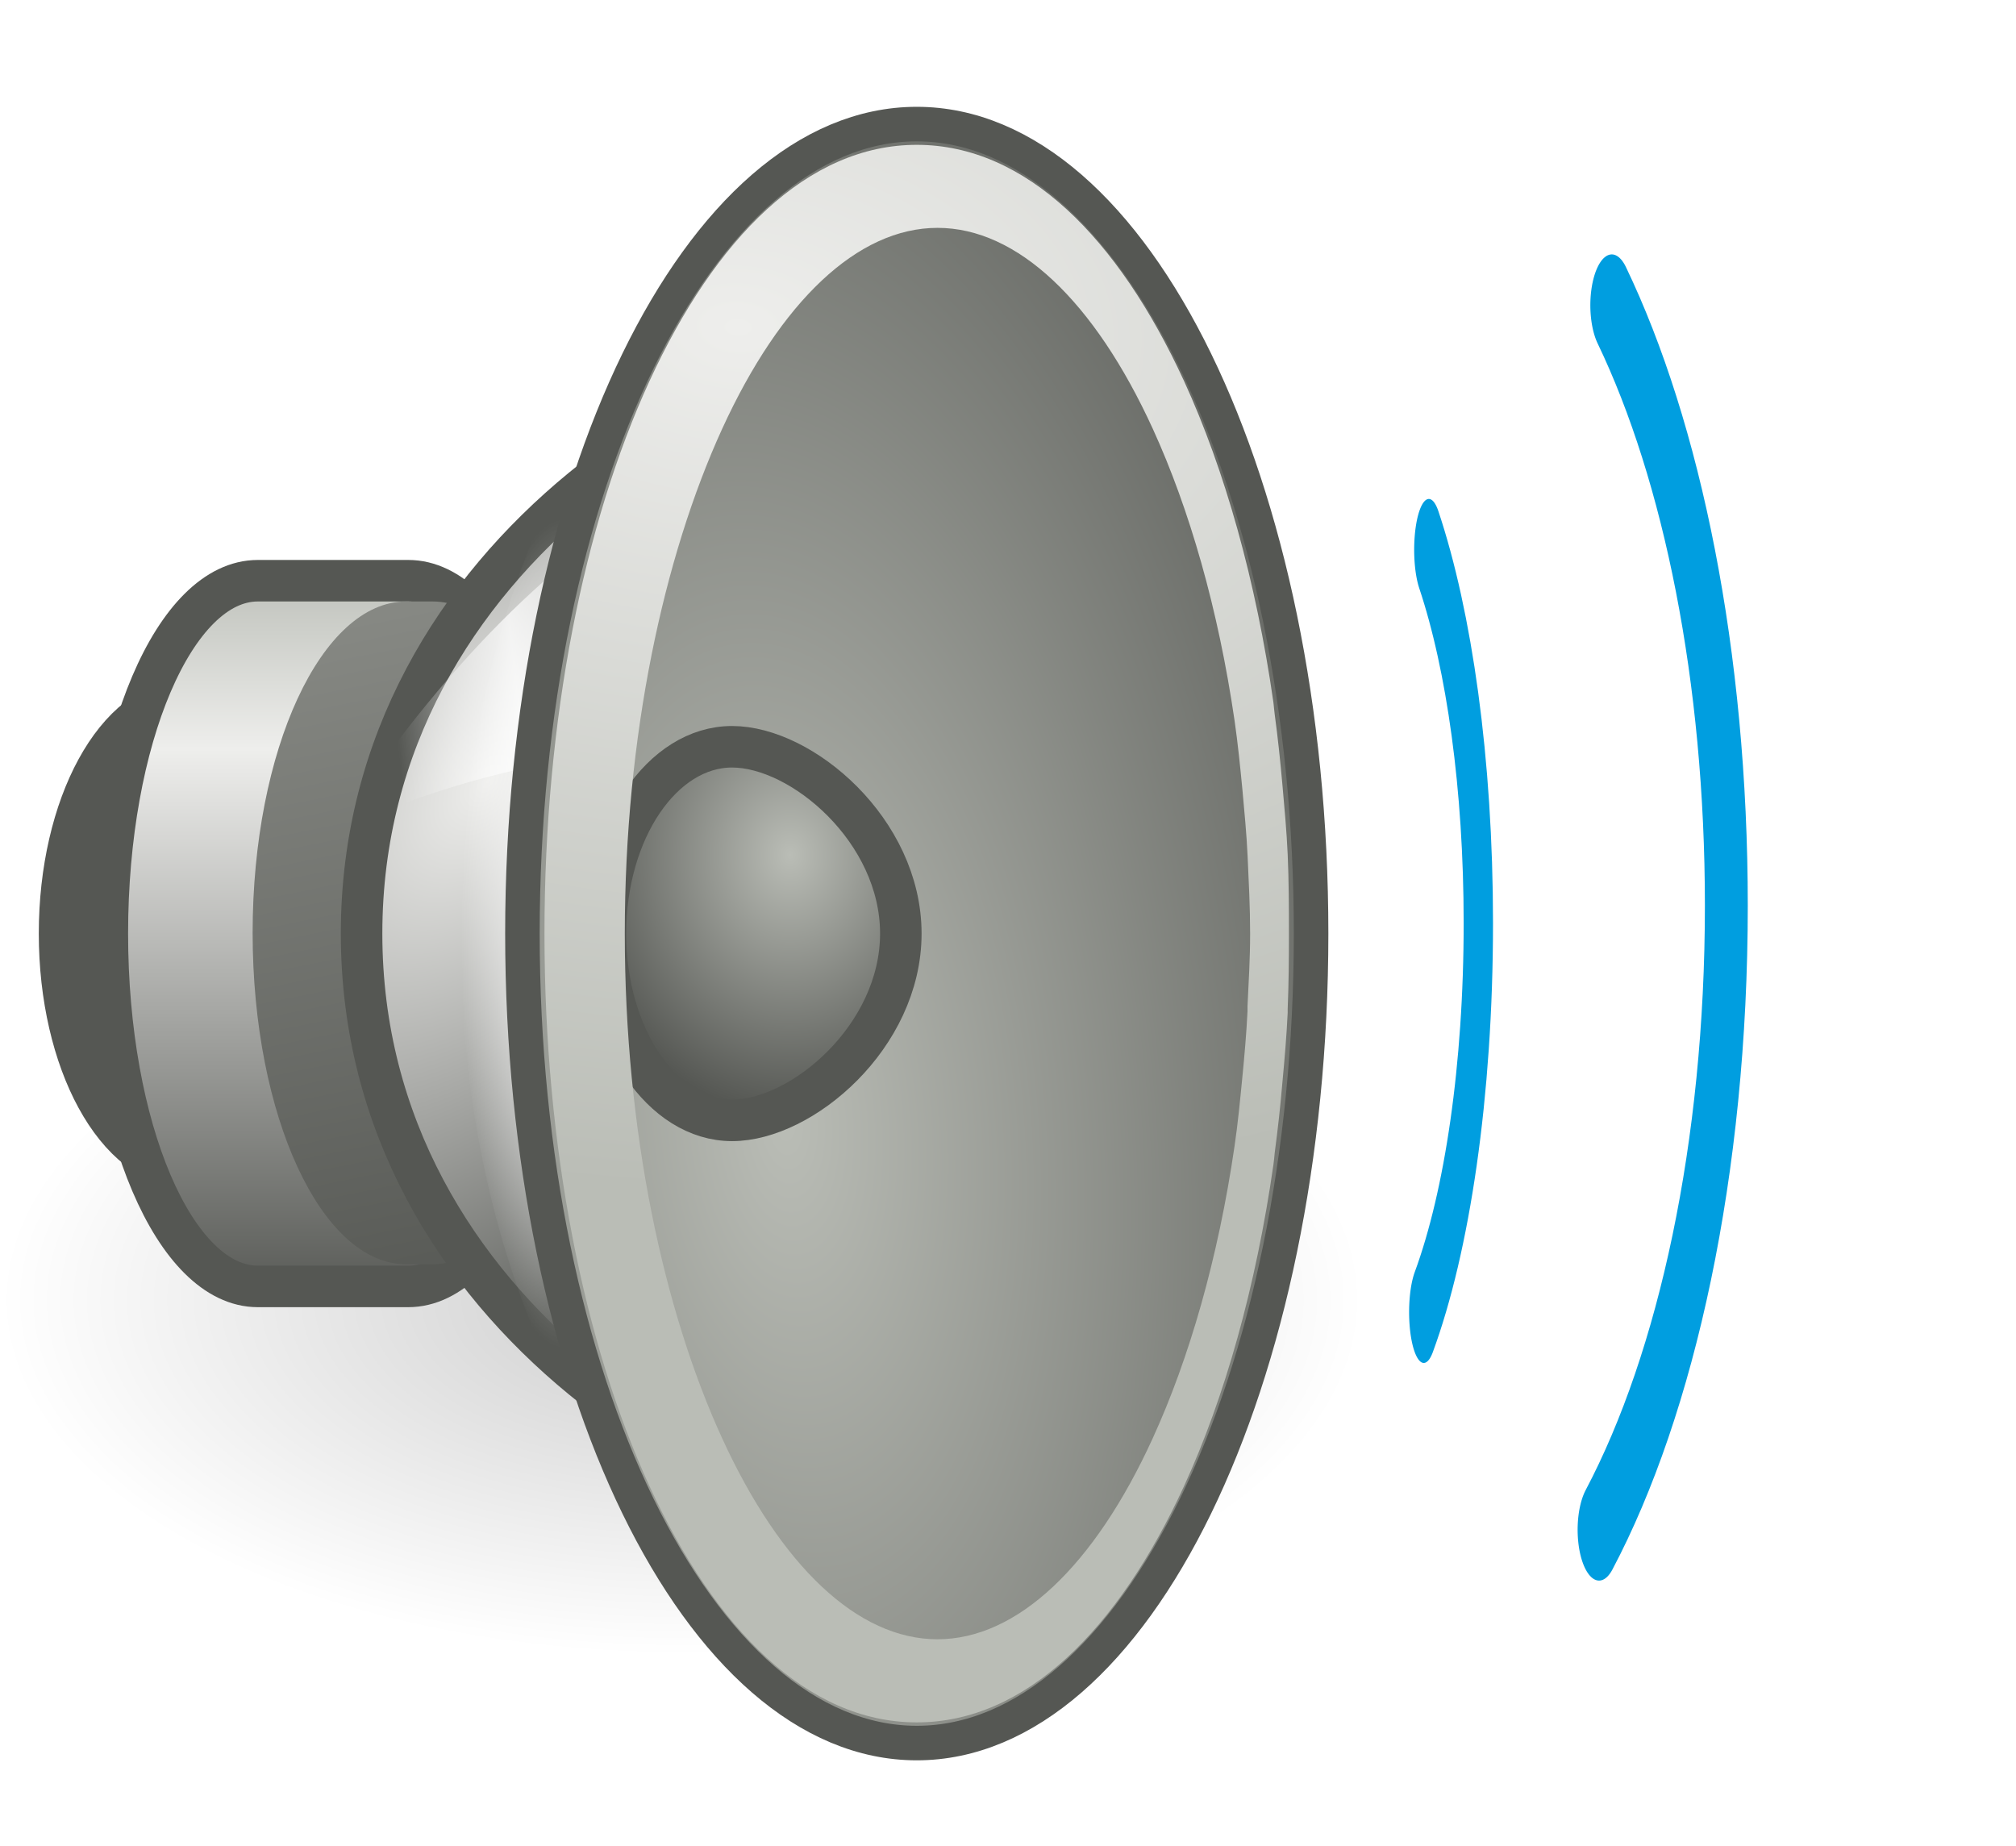
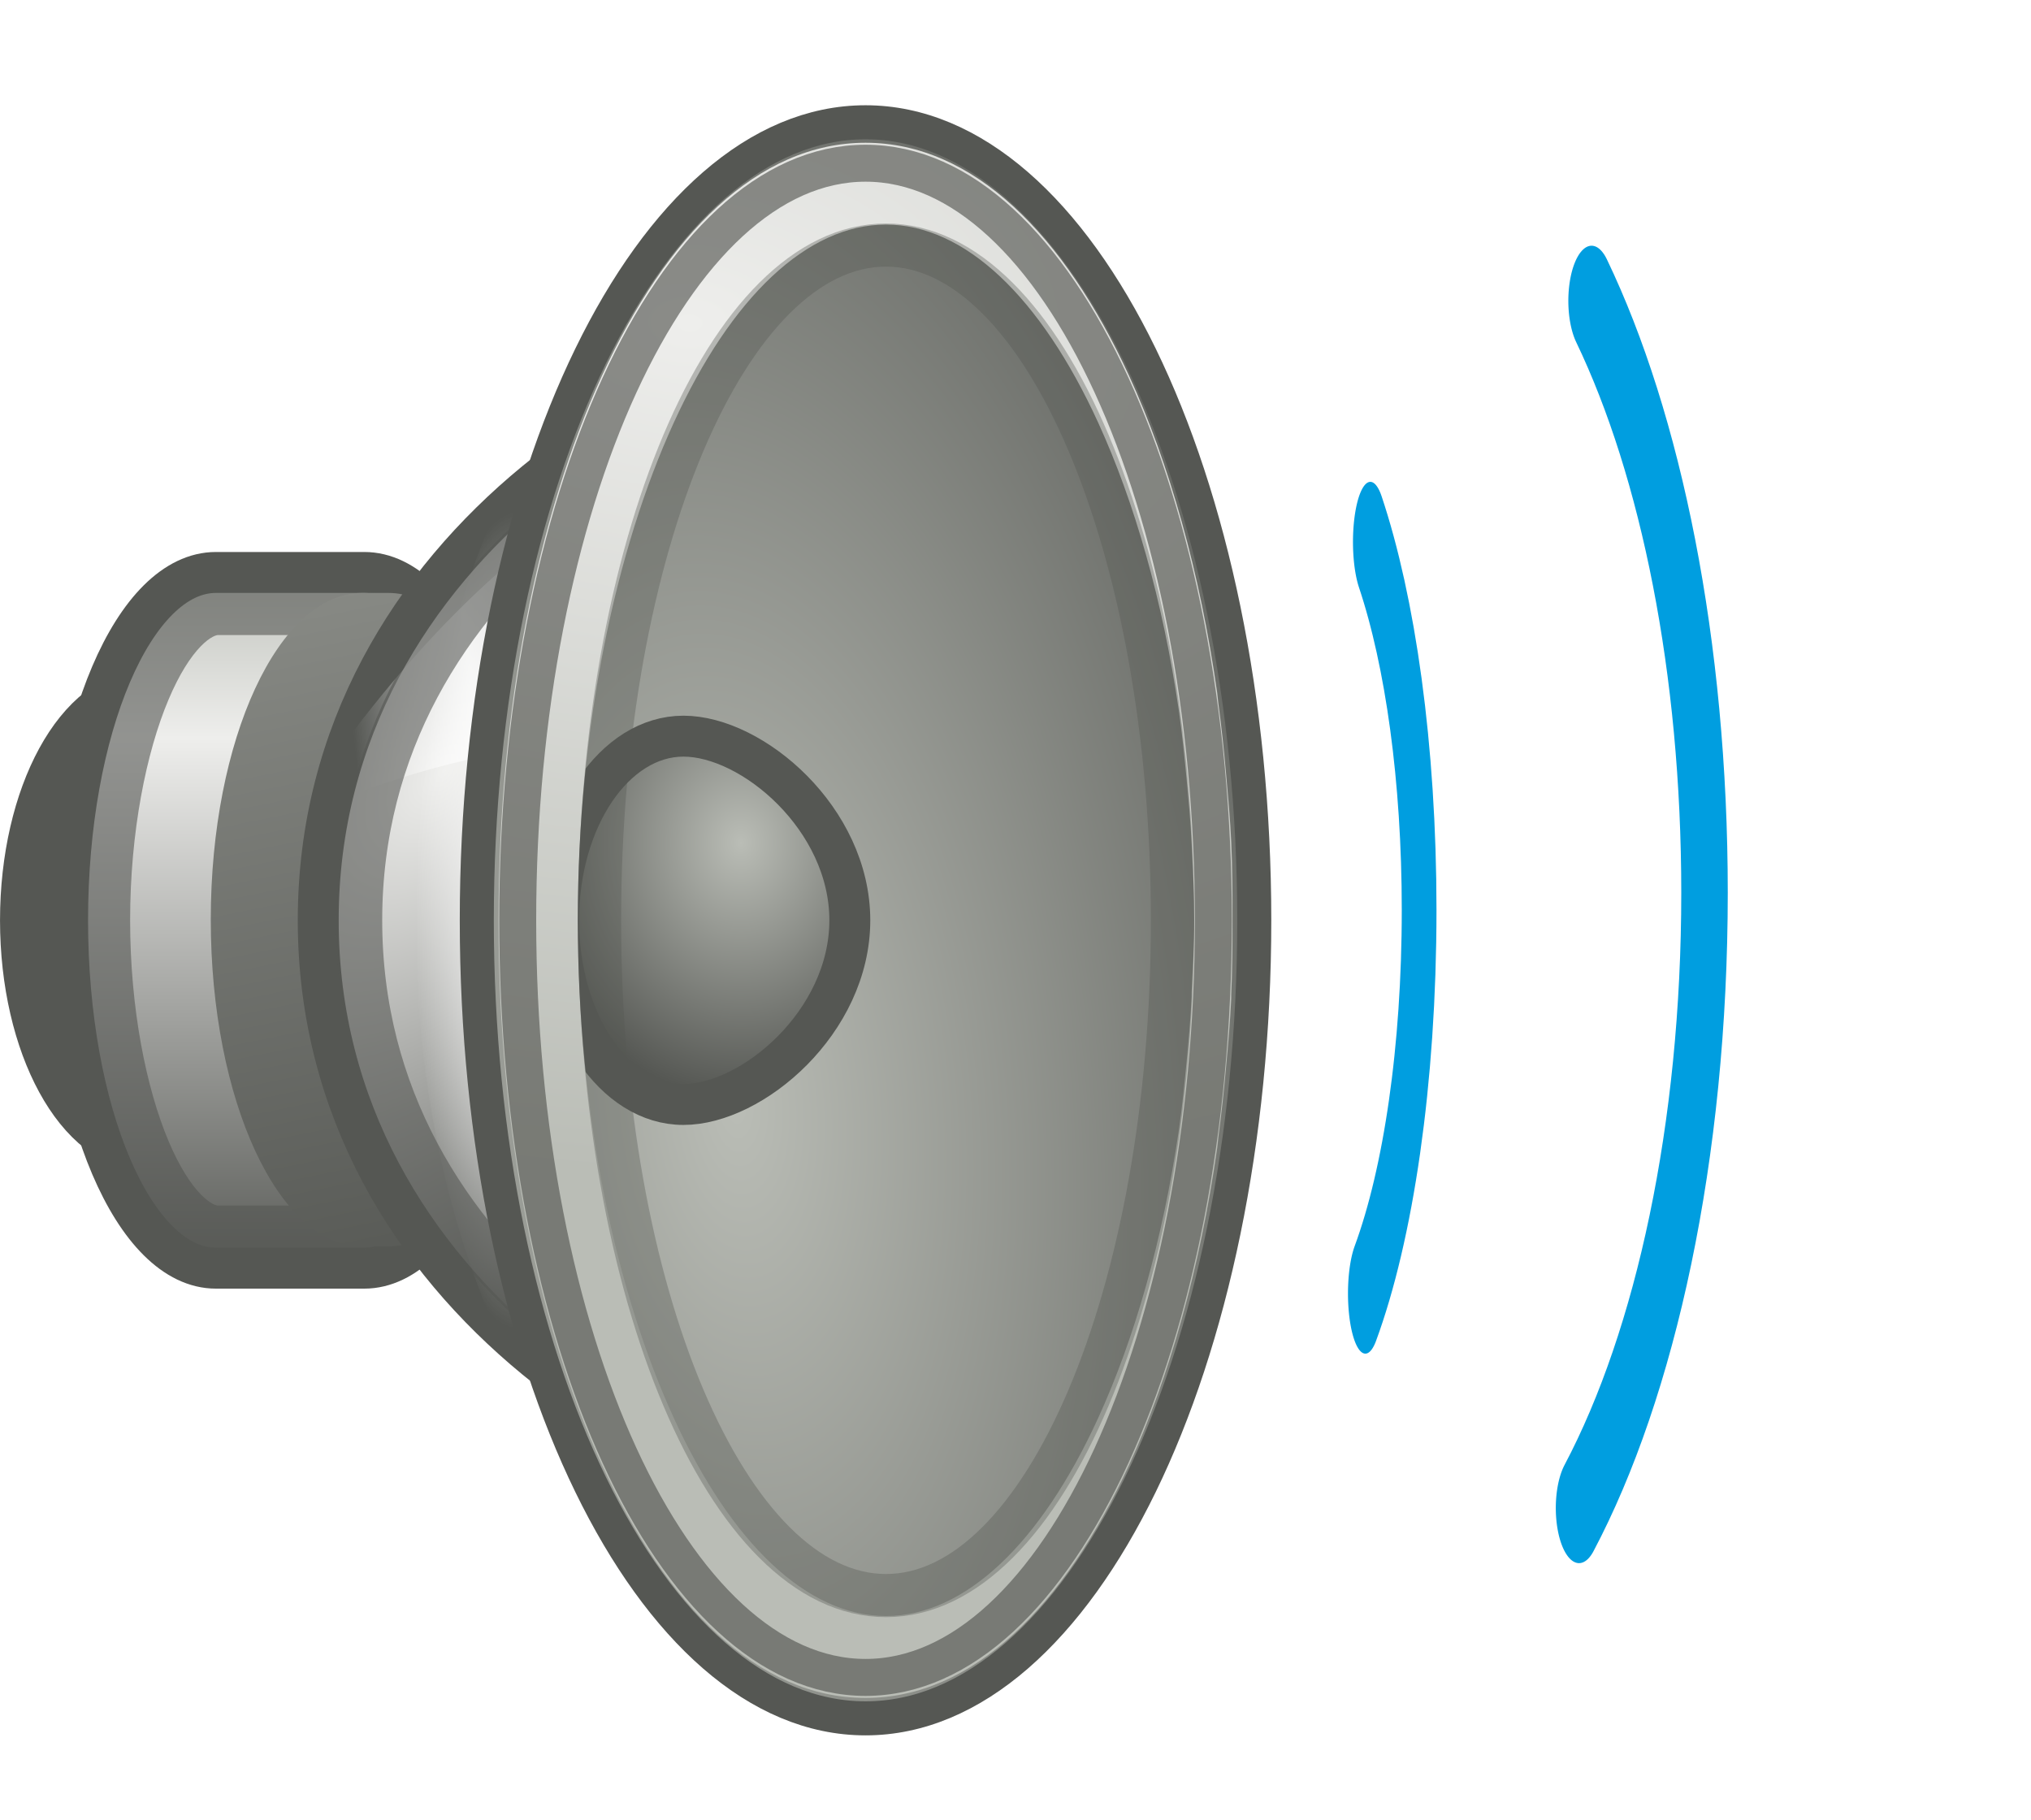
- <svg xmlns="http://www.w3.org/2000/svg" version="1.1" id="svg2" x="0px" y="0px" width="48.568px" height="44.468px" viewBox="0 0 48.568 44.468" enable-background="new 0 0 48.568 44.468" xml:space="preserve">
+ <svg xmlns="http://www.w3.org/2000/svg" version="1.1" id="svg2" x="0px" y="0px" width="49.634px" height="44.468px" viewBox="1.366 1.345 49.634 44.468" enable-background="new 1.366 1.345 49.634 44.468" xml:space="preserve">
  <g id="layer3" display="none">
-     <radialGradient id="path7288_1_" cx="26.048" cy="-431.042" r="6" gradientTransform="matrix(1.9148 -0.5062 -0.6548 -2.477 -352.3472 -1032.008)" gradientUnits="userSpaceOnUse">
+     <radialGradient id="path7288_1_" cx="13.493" cy="-75.574" r="6" gradientTransform="matrix(1.9148 -0.5062 -0.6548 -2.477 -95.5414 -157.8682)" gradientUnits="userSpaceOnUse">
      <stop offset="0" style="stop-color:#000000" />
      <stop offset="1" style="stop-color:#000000;stop-opacity:0" />
    </radialGradient>
    <path id="path7288" display="inline" opacity="0.83" fill="url(#path7288_1_)" enable-background="new    " d="M-8.219,10.5   l-12,12l12,12V10.5z" />
-     <linearGradient id="path2791_1_" gradientUnits="userSpaceOnUse" x1="-210.182" y1="105.189" x2="-211.245" y2="91.371">
-       <stop offset="0" style="stop-color:#FFFFFF" />
-       <stop offset="1" style="stop-color:#FFFFFF;stop-opacity:0" />
-     </linearGradient>
-     <path id="path2791" display="inline" opacity="0.768" fill="none" stroke="url(#path2791_1_)" enable-background="new    " d="   M-7,10.5l-12,12l12,12V10.5z" />
-     <path id="path21580" display="inline" opacity="0.633" fill="#FCE94F" enable-background="new    " d="M-22.625,9   c-0.174,0.053-0.306,0.197-0.344,0.375c-0.704,2.579-2.427,3.586-4.688,5.094c-2.261,1.508-4.982,3.474-7.279,7.813   c-0.067,0.138-0.067,0.299,0,0.438c2.297,4.338,5.021,6.305,7.279,7.813c2.262,1.508,3.984,2.516,4.688,5.094   c0.079,0.223,0.302,0.357,0.535,0.328c0.231-0.031,0.413-0.221,0.434-0.455v-26c0.005-0.157-0.063-0.308-0.188-0.406   C-22.311,8.995-22.473,8.96-22.625,9z" />
+     <path id="path2791" display="inline" opacity="0.768" fill="none" stroke="#000000" enable-background="new    " d="M-7,10.5   l-12,12l12,12V10.5z" />
+     <path id="path21580" display="inline" opacity="0.633" fill="#FCE94F" enable-background="new    " d="M-22.625,9   c-0.174,0.053-0.306,0.197-0.344,0.375c-0.704,2.579-2.427,3.586-4.688,5.094s-4.984,3.474-7.281,7.813   c-0.067,0.138-0.067,0.299,0,0.438c2.297,4.338,5.021,6.305,7.281,7.813s3.984,2.515,4.688,5.094   c0.079,0.221,0.302,0.357,0.535,0.327S-22.021,35.734-22,35.5v-26c0.005-0.157-0.064-0.308-0.188-0.406   C-22.311,8.995-22.473,8.96-22.625,9z" />
    <path id="path21676" display="inline" fill="none" stroke="#000000" d="M-47.5,22.5L-20-8v64L-47.5,22.5z" />
-     <radialGradient id="path21678_1_" cx="-103.913" cy="-47.324" r="2.906" gradientTransform="matrix(7.9904 0 0 -7.9904 776.0863 -355.6406)" gradientUnits="userSpaceOnUse">
+     <radialGradient id="path21678_1_" cx="-20.91" cy="52.474" r="2.906" gradientTransform="matrix(7.9904 0 0 -7.9904 112.8602 441.7843)" gradientUnits="userSpaceOnUse">
      <stop offset="0" style="stop-color:#3465A4;stop-opacity:0" />
      <stop offset="0.855" style="stop-color:#3465A4;stop-opacity:0" />
      <stop offset="1" style="stop-color:#3465A4" />
    </radialGradient>
-     <path id="path21678" display="inline" fill="url(#path21678_1_)" stroke="#204A87" stroke-width="0.125" stroke-linecap="round" stroke-linejoin="round" d="   M-31.5,22.5c0,12.548-10.173,22.723-22.723,22.723S-76.945,35.048-76.945,22.5c0-12.549,10.173-22.723,22.723-22.723   S-31.5,9.951-31.5,22.5z" />
-     <radialGradient id="path21680_1_" cx="-58.2" cy="-113.876" r="2.906" gradientTransform="matrix(5.5288 0 0 -5.5288 267.5515 -607.1024)" gradientUnits="userSpaceOnUse">
+     <path id="path21678" display="inline" fill="url(#path21678_1_)" stroke="#204A87" stroke-width="0.125" stroke-linecap="round" stroke-linejoin="round" d="   M-31.5,22.5c0,12.549-10.173,22.723-22.723,22.723S-76.945,35.049-76.945,22.5c0-12.549,10.173-22.723,22.723-22.723   S-31.5,9.951-31.5,22.5z" />
+     <radialGradient id="path21680_1_" cx="-5.588" cy="30.431" r="2.907" gradientTransform="matrix(5.5288 0 0 -5.5288 -23.3267 190.7408)" gradientUnits="userSpaceOnUse">
      <stop offset="0" style="stop-color:#3465A4;stop-opacity:0" />
      <stop offset="0.819" style="stop-color:#3465A4;stop-opacity:0" />
      <stop offset="1" style="stop-color:#3465A4" />
    </radialGradient>
-     <path id="path21680" display="inline" fill="url(#path21680_1_)" stroke="#204A87" stroke-width="0.181" stroke-linecap="round" stroke-linejoin="round" d="   M-38.5,22.5c0,8.684-7.039,15.723-15.723,15.723c-8.686,0-15.722-7.039-15.722-15.723s7.037-15.723,15.723-15.723   C-45.538,6.777-38.5,13.816-38.5,22.5z" />
-     <radialGradient id="path21682_1_" cx="33.369" cy="-247.191" r="2.907" gradientTransform="matrix(3.419 0 0 -3.419 -168.3098 -822.6464)" gradientUnits="userSpaceOnUse">
+     <path id="path21680" display="inline" fill="url(#path21680_1_)" stroke="#204A87" stroke-width="0.181" stroke-linecap="round" stroke-linejoin="round" d="   M-38.5,22.5c0,8.684-7.039,15.723-15.723,15.723S-69.945,31.184-69.945,22.5s7.039-15.723,15.723-15.723S-38.5,13.816-38.5,22.5z" />
+     <radialGradient id="path21682_1_" cx="24.795" cy="-14.04" r="2.907" gradientTransform="matrix(3.419 0 0 -3.419 -138.994 -25.504)" gradientUnits="userSpaceOnUse">
      <stop offset="0" style="stop-color:#3465A4;stop-opacity:0" />
      <stop offset="0.735" style="stop-color:#3465A4;stop-opacity:0" />
      <stop offset="1" style="stop-color:#3465A4" />
    </radialGradient>
    <path id="path21682" display="inline" fill="url(#path21682_1_)" stroke="#204A87" stroke-width="0.292" stroke-linecap="round" stroke-linejoin="round" d="   M-44.5,22.5c0,5.369-4.353,9.723-9.723,9.723s-9.723-4.354-9.723-9.723c0-5.37,4.353-9.723,9.723-9.723S-44.5,17.13-44.5,22.5z" />
  </g>
-   <radialGradient id="path16236_1_" cx="317.94" cy="-1403.991" r="10.696" gradientTransform="matrix(1.5366 0 0 -0.8 -472.1145 -1091.88)" gradientUnits="userSpaceOnUse">
-     <stop offset="0" style="stop-color:#000000" />
-     <stop offset="1" style="stop-color:#000000;stop-opacity:0" />
-   </radialGradient>
-   <path id="path16236" opacity="0.2" fill="url(#path16236_1_)" enable-background="new    " d="M32.867,31.311  c0,4.728-7.357,8.558-16.433,8.558C7.358,39.869,0,36.039,0,31.311c0-4.726,7.358-8.556,16.436-8.556  C25.51,22.755,32.867,26.587,32.867,31.311z" />
-   <path id="path5330" fill="#2E3436" stroke="#555753" stroke-width="1.303" stroke-linecap="round" d="M7.586,22.489  c0,3.037-1.343,5.5-3,5.5c-1.656,0-3-2.464-3-5.5c0-3.038,1.344-5.5,3-5.5C6.243,16.989,7.586,19.451,7.586,22.489z" />
-   <linearGradient id="path2766_1_" gradientUnits="userSpaceOnUse" x1="759.395" y1="-1064.894" x2="759.395" y2="-1082.902" gradientTransform="matrix(0.9063 0 0 -1 -680.2168 -1051.412)">
-     <stop offset="0" style="stop-color:#BABDB6" />
-     <stop offset="0.253" style="stop-color:#EEEEEC" />
-     <stop offset="1" style="stop-color:#555753" />
-   </linearGradient>
-   <linearGradient id="path2766_2_" gradientUnits="userSpaceOnUse" x1="-147.37" y1="109.999" x2="-147.37" y2="128.008">
-     <stop offset="0" style="stop-color:#555753" />
-     <stop offset="1" style="stop-color:#BABDB6" />
-   </linearGradient>
-   <path id="path2766" fill="url(#path2766_1_)" stroke="url(#path2766_2_)" stroke-linecap="round" d="M6.211,13.989  c-2.001,0-3.625,3.808-3.625,8.5c0,4.692,1.624,8.5,3.625,8.5h3.625c2.001,0,3.625-3.81,3.625-8.5c0-4.691-1.624-8.5-3.625-8.5  H6.211z" />
-   <linearGradient id="path5556_1_" gradientUnits="userSpaceOnUse" x1="-223.587" y1="108.439" x2="-223.587" y2="84.116">
-     <stop offset="0" style="stop-color:#FFFFFF" />
-     <stop offset="1" style="stop-color:#FFFFFF;stop-opacity:0" />
-   </linearGradient>
-   <path id="path5556" opacity="0.6" fill="none" stroke="url(#path5556_1_)" stroke-width="1.058" stroke-linecap="round" enable-background="new    " d="  M6.267,14.989c-0.472,0-1.133,0.546-1.704,1.906c-0.573,1.36-0.979,3.376-0.979,5.593c0,2.219,0.405,4.233,0.979,5.594  c0.572,1.361,1.231,1.906,1.703,1.906h3.573c0.472,0,1.133-0.545,1.704-1.906c0.573-1.358,0.979-3.375,0.979-5.594  c0-2.217-0.405-4.232-0.979-5.593c-0.571-1.361-1.231-1.906-1.704-1.906H6.267z" />
-   <linearGradient id="path6556_1_" gradientUnits="userSpaceOnUse" x1="674.978" y1="-1100.215" x2="671.41" y2="-1082.653" gradientTransform="matrix(1 0 0 -1 -662.9805 -1068.412)">
-     <stop offset="0" style="stop-color:#555753" />
-     <stop offset="1" style="stop-color:#888A85" />
-   </linearGradient>
-   <path id="path6556" fill="url(#path6556_1_)" d="M9.783,14.489c-2.041,0-3.697,3.577-3.697,7.984s1.656,7.983,3.697,7.983h0.638  c2.041,0,3.697-3.576,3.697-7.983s-1.657-7.984-3.698-7.984H9.783z" />
-   <radialGradient id="path1871_1_" cx="1347.118" cy="-213.588" r="12.501" gradientTransform="matrix(0.7132 0.5221 0.9281 -1.1785 -750.7686 -936.2411)" gradientUnits="userSpaceOnUse">
-     <stop offset="0" style="stop-color:#EEEEEC" />
-     <stop offset="1" style="stop-color:#61635F" />
-   </radialGradient>
-   <linearGradient id="path1871_2_" gradientUnits="userSpaceOnUse" x1="-219.682" y1="90.953" x2="-222.789" y2="111.936">
-     <stop offset="0" style="stop-color:#555753" />
-     <stop offset="1" style="stop-color:#BABDB6" />
-   </linearGradient>
-   <path id="path1871" fill="url(#path1871_1_)" stroke="url(#path1871_2_)" stroke-linecap="round" d="M8.711,22.489  c0,9.227,9.188,14.5,14.875,14.5c3.938,0,7-6.496,7-14.5c0-8.003-3.063-14.5-7-14.5C17.898,7.989,8.711,13.262,8.711,22.489z" />
-   <radialGradient id="path6649_1_" cx="-2753.223" cy="1023.547" r="7.756" gradientTransform="matrix(-0.3218 0 0 1.2874 -872.3871 -1295.225)" gradientUnits="userSpaceOnUse">
-     <stop offset="0" style="stop-color:#FFFFFF" />
-     <stop offset="1" style="stop-color:#FFFFFF;stop-opacity:0" />
-   </radialGradient>
-   <path id="path6649" fill="url(#path6649_1_)" d="M31.586,22.489c0,9.389-4.589,17-10.25,17s-10.25-7.611-10.25-17s4.589-17,10.25-17  S31.586,13.1,31.586,22.489z" />
-   <linearGradient id="path6639_1_" gradientUnits="userSpaceOnUse" x1="1023.084" y1="-1086.652" x2="1014.295" y2="-1088.069" gradientTransform="matrix(0.6667 0 0 -1 -666.7859 -1071.412)">
-     <stop offset="0" style="stop-color:#FFFFFF;stop-opacity:0" />
-     <stop offset="0.5" style="stop-color:#FFFFFF" />
-     <stop offset="1" style="stop-color:#FFFFFF;stop-opacity:0" />
-   </linearGradient>
-   <path id="path6639" opacity="0.734" fill="url(#path6639_1_)" enable-background="new    " d="M16.086,11.864  c-2.583,1.395-5.458,4.196-8,8.125c2.7-1.126,5.491-1.96,8-1.75V11.864z" />
-   <linearGradient id="path6567_1_" gradientUnits="userSpaceOnUse" x1="-215.234" y1="114.74" x2="-215.234" y2="76.503">
-     <stop offset="0" style="stop-color:#FFFFFF" />
-     <stop offset="1" style="stop-color:#FFFFFF;stop-opacity:0" />
-   </linearGradient>
-   <path id="path6567" opacity="0.586" fill="none" stroke="url(#path6567_1_)" stroke-width="1.127" stroke-linecap="round" enable-background="new    " d="  M23.544,8.989c-2.524,0-6.075,1.249-8.893,3.565c-2.818,2.317-4.94,5.644-4.94,9.935c0,4.291,2.122,7.617,4.94,9.936  c2.816,2.318,6.367,3.564,8.893,3.564c1.432,0,2.92-1.259,4.095-3.701c1.174-2.445,1.947-5.941,1.947-9.799  c0-3.858-0.773-7.354-1.945-9.797C26.465,10.246,24.975,8.989,23.544,8.989z" />
-   <radialGradient id="path1873_1_" cx="125.76" cy="-201.812" r="8.188" gradientTransform="matrix(2.1263 -0.2 -0.4018 -4.2591 -329.5792 -807.4303)" gradientUnits="userSpaceOnUse">
-     <stop offset="0" style="stop-color:#BABDB6" />
-     <stop offset="1" style="stop-color:#555753" />
-   </radialGradient>
-   <linearGradient id="path1873_2_" gradientUnits="userSpaceOnUse" x1="-194.001" y1="78.949" x2="-194.001" y2="123.691">
-     <stop offset="0" style="stop-color:#555753" />
-     <stop offset="1" style="stop-color:#D3D7CF" />
-   </linearGradient>
-   <path id="path1873" fill="url(#path1873_1_)" stroke="url(#path1873_2_)" stroke-width="0.832" stroke-linecap="round" d="  M31.586,22.489c0,10.77-4.254,19.5-9.5,19.5c-5.247,0-9.5-8.73-9.5-19.5c0-10.771,4.253-19.5,9.5-19.5  C27.332,2.989,31.586,11.719,31.586,22.489z" />
-   <radialGradient id="path3672_1_" cx="420.073" cy="-660.87" r="4" gradientTransform="matrix(1.3094 0 0 -1.5605 -531.0022 -1010.693)" gradientUnits="userSpaceOnUse">
-     <stop offset="0" style="stop-color:#BABDB6" />
-     <stop offset="1" style="stop-color:#555753" />
-   </radialGradient>
-   <path id="path3672" fill="url(#path3672_1_)" stroke="#555753" stroke-linecap="round" d="M21.702,22.489  c0,2.484-2.383,4.5-4.065,4.5c-1.684,0-3.051-2.017-3.051-4.5c0-2.483,1.366-4.5,3.051-4.5  C19.32,17.989,21.702,20.005,21.702,22.489z" />
-   <radialGradient id="path6605_1_" cx="9.067" cy="543.721" r="8.229" gradientTransform="matrix(3.9866 0.117 0 2.53 -18.3576 -1368.785)" gradientUnits="userSpaceOnUse">
-     <stop offset="0" style="stop-color:#EEEEEC" />
-     <stop offset="1" style="stop-color:#BABDB6" />
-   </radialGradient>
-   <path id="path6605" fill="url(#path6605_1_)" d="M22.086,3.489c-2.632,0-4.856,2.25-6.438,5.688  c-1.581,3.438-2.531,8.142-2.531,13.313s0.952,9.875,2.531,13.313s3.806,5.688,6.438,5.688c2.633,0,4.857-2.25,6.438-5.689  c0.985-2.147,1.735-4.811,2.155-7.75c0.015-0.094,0.02-0.188,0.03-0.28c0.076-0.565,0.138-1.131,0.188-1.72  c0.051-0.547,0.098-1.094,0.125-1.655c0.002-0.03-0.002-0.063,0-0.095c0.025-0.596,0.03-1.2,0.03-1.813  c0-0.646-0.002-1.281-0.03-1.907c-0.025-0.557-0.077-1.115-0.125-1.656c-0.052-0.587-0.111-1.152-0.188-1.719  c-0.014-0.095-0.018-0.187-0.03-0.281c-0.42-2.939-1.17-5.602-2.155-7.75C26.943,5.739,24.719,3.489,22.086,3.489z M22.586,5.489  c1.922,0,3.78,1.766,5.188,4.844c0.879,1.924,1.576,4.335,1.969,7.031c0.078,0.539,0.134,1.095,0.188,1.656  c0.047,0.525,0.1,1.053,0.125,1.594c0.028,0.621,0.061,1.236,0.061,1.875c0,0.596-0.035,1.17-0.063,1.75  c-0.003,0.04,0.003,0.084,0,0.125c-0.026,0.536-0.074,1.073-0.125,1.594c-0.055,0.562-0.108,1.117-0.188,1.656  c-0.393,2.694-1.09,5.106-1.969,7.03c-1.406,3.078-3.266,4.845-5.188,4.845s-3.778-1.767-5.188-4.845s-2.344-7.39-2.344-12.156  c0-4.766,0.938-9.078,2.345-12.156C18.806,7.255,20.664,5.489,22.586,5.489z" />
-   <linearGradient id="path6615_1_" gradientUnits="userSpaceOnUse" x1="-204.194" y1="111.841" x2="-197.54" y2="97.646">
-     <stop offset="0" style="stop-color:#000000" />
-     <stop offset="1" style="stop-color:#000000;stop-opacity:0" />
-   </linearGradient>
-   <path id="path6615" opacity="0.366" fill="none" stroke="url(#path6615_1_)" stroke-width="1.054" stroke-linecap="round" enable-background="new    " d="  M29.586,22.489c0,9.113-3.134,16.5-7,16.5c-3.865,0-7-7.388-7-16.5c0-9.112,3.135-16.5,7-16.5  C26.452,5.989,29.586,13.376,29.586,22.489z" />
-   <linearGradient id="path6698_1_" gradientUnits="userSpaceOnUse" x1="-209.932" y1="98.412" x2="-198.877" y2="98.3">
-     <stop offset="0" style="stop-color:#FFFFFF" />
-     <stop offset="1" style="stop-color:#FFFFFF;stop-opacity:0" />
-   </linearGradient>
-   <path id="path6698" opacity="0.655" fill="none" stroke="url(#path6698_1_)" stroke-width="0.903" stroke-linecap="round" enable-background="new    " d="  M30.586,22.489c0,10.217-3.806,18.5-8.5,18.5c-4.692,0-8.5-8.283-8.5-18.5c0-10.216,3.808-18.5,8.5-18.5  C26.78,3.989,30.586,12.272,30.586,22.489z" />
-   <g id="g27916" transform="matrix(0.5164697,0,0,1.224298,3.543395,-4.22187)">
-     <path id="path21632" fill="none" stroke="#009EE0" stroke-width="2" stroke-linecap="round" stroke-linejoin="round" d="   M67.729,33.548c3.613-2.883,5.937-7.304,5.937-12.282c0-4.706-2.065-8.93-5.344-11.812" />
-   </g>
-   <g id="g28807" transform="matrix(0.3535062,0,0,1.224298,13.43562,-3.80102)">
-     <path id="path27920" fill="none" stroke="#009EE0" stroke-width="2" stroke-linecap="round" stroke-linejoin="round" d="   M59.023,28.922c2.271-1.78,3.718-4.55,3.718-7.656c0-2.939-1.309-5.56-3.373-7.344" />
+   <g>
+     <path id="path5330" fill="#2E3436" stroke="#555753" stroke-width="1.303" stroke-linecap="round" d="M8.018,23.833   c0,3.037-1.343,5.5-3,5.5s-3-2.463-3-5.5c0-3.038,1.343-5.5,3-5.5S8.018,20.795,8.018,23.833z" />
+     <linearGradient id="path2766_1_" gradientUnits="userSpaceOnUse" x1="307.574" y1="-268.786" x2="307.574" y2="-286.794" gradientTransform="matrix(0.9063 0 0 -1 -270.2991 -253.96)">
+       <stop offset="0" style="stop-color:#BABDB6" />
+       <stop offset="0.253" style="stop-color:#EEEEEC" />
+       <stop offset="1" style="stop-color:#555753" />
+     </linearGradient>
+     <path id="path2766" fill="url(#path2766_1_)" stroke="#555753" stroke-linecap="round" d="M6.643,15.333   c-2.001,0-3.625,3.808-3.625,8.5c0,4.691,1.624,8.5,3.625,8.5h3.625c2.001,0,3.625-3.809,3.625-8.5c0-4.692-1.624-8.5-3.625-8.5   H6.643z" />
+     <path id="path5556" opacity="0.6" fill="none" stroke="#555753" stroke-width="1.058" stroke-linecap="round" enable-background="new    " d="   M6.699,16.333c-0.47,0-1.131,0.546-1.704,1.906s-0.978,3.376-0.978,5.594s0.405,4.233,0.978,5.594s1.233,1.906,1.704,1.906h3.575   c0.47,0,1.131-0.546,1.704-1.906s0.978-3.376,0.978-5.594s-0.405-4.233-0.978-5.594s-1.233-1.906-1.704-1.906H6.699z" />
+     <linearGradient id="path6556_1_" gradientUnits="userSpaceOnUse" x1="280.089" y1="-304.107" x2="276.521" y2="-286.546" gradientTransform="matrix(1 0 0 -1 -267.6602 -270.96)">
+       <stop offset="0" style="stop-color:#555753" />
+       <stop offset="1" style="stop-color:#888A85" />
+     </linearGradient>
+     <path id="path6556" fill="url(#path6556_1_)" d="M10.214,15.833c-2.041,0-3.697,3.577-3.697,7.984s1.656,7.984,3.697,7.984h0.638   c2.041,0,3.697-3.577,3.697-7.984s-1.656-7.984-3.697-7.984H10.214z" />
+     <radialGradient id="path1871_1_" cx="455.606" cy="-0.529" r="12.501" gradientTransform="matrix(0.7132 0.5221 0.9281 -1.1785 -312.2275 -218.3284)" gradientUnits="userSpaceOnUse">
+       <stop offset="0" style="stop-color:#EEEEEC" />
+       <stop offset="1" style="stop-color:#61635F" />
+     </radialGradient>
+     <path id="path1871" fill="url(#path1871_1_)" stroke="#555753" stroke-linecap="round" d="M9.143,23.833   c0,9.227,9.187,14.5,14.875,14.5c3.938,0,7-6.496,7-14.5s-3.063-14.5-7-14.5C18.33,9.333,9.143,14.606,9.143,23.833z" />
+     <radialGradient id="path6649_1_" cx="-904.625" cy="405.452" r="7.75" gradientTransform="matrix(-0.3218 0 0 1.2874 -277.0974 -498.1458)" gradientUnits="userSpaceOnUse">
+       <stop offset="0" style="stop-color:#FFFFFF" />
+       <stop offset="1" style="stop-color:#FFFFFF;stop-opacity:0" />
+     </radialGradient>
+     <path id="path6649" fill="url(#path6649_1_)" d="M32.018,23.833c0,9.389-4.589,17-10.25,17s-10.25-7.611-10.25-17   s4.589-17,10.25-17S32.018,14.444,32.018,23.833z" />
+     <linearGradient id="path6639_1_" gradientUnits="userSpaceOnUse" x1="354.65" y1="-290.547" x2="345.863" y2="-291.964" gradientTransform="matrix(0.6667 0 0 -1 -220.7214 -273.96)">
+       <stop offset="0" style="stop-color:#FFFFFF;stop-opacity:0" />
+       <stop offset="0.5" style="stop-color:#FFFFFF" />
+       <stop offset="1" style="stop-color:#FFFFFF;stop-opacity:0" />
+     </linearGradient>
+     <path id="path6639" opacity="0.734" fill="url(#path6639_1_)" enable-background="new    " d="M16.518,13.208   c-2.583,1.395-5.458,4.196-8,8.125c2.7-1.126,5.491-1.96,8-1.75V13.208z" />
+     <path id="path6567" opacity="0.586" fill="none" stroke="#555753" stroke-width="1.127" stroke-linecap="round" enable-background="new    " d="   M23.976,10.333c-2.526,0-6.075,1.249-8.893,3.565c-2.818,2.317-4.94,5.644-4.94,9.935c0,4.291,2.122,7.617,4.94,9.935   s6.367,3.565,8.893,3.565c1.43,0,2.92-1.258,4.094-3.701c1.172-2.445,1.947-5.941,1.947-9.799c0-3.858-0.775-7.354-1.947-9.798   C26.896,11.59,25.406,10.333,23.976,10.333z" />
+     <radialGradient id="path1873_1_" cx="57.735" cy="-4.534" r="8.188" gradientTransform="matrix(2.1263 -0.2 -0.4018 -4.2591 -105.2371 20.5315)" gradientUnits="userSpaceOnUse">
+       <stop offset="0" style="stop-color:#BABDB6" />
+       <stop offset="1" style="stop-color:#555753" />
+     </radialGradient>
+     <path id="path1873" fill="url(#path1873_1_)" stroke="#555753" stroke-width="0.832" stroke-linecap="round" d="M32.018,23.833   c0,10.77-4.254,19.5-9.5,19.5c-5.247,0-9.5-8.73-9.5-19.5s4.253-19.5,9.5-19.5C27.764,4.333,32.018,13.063,32.018,23.833z" />
+     <radialGradient id="path3672_1_" cx="154.237" cy="-150.742" r="4" gradientTransform="matrix(1.3094 0 0 -1.5605 -182.4846 -213.297)" gradientUnits="userSpaceOnUse">
+       <stop offset="0" style="stop-color:#BABDB6" />
+       <stop offset="1" style="stop-color:#555753" />
+     </radialGradient>
+     <path id="path3672" fill="url(#path3672_1_)" stroke="#555753" stroke-linecap="round" d="M22.134,23.833   c0,2.484-2.383,4.5-4.066,4.5s-3.05-2.016-3.05-4.5c0-2.484,1.366-4.5,3.05-4.5S22.134,21.349,22.134,23.833z" />
+     <radialGradient id="path6605_1_" cx="23.52" cy="235.5" r="8.229" gradientTransform="matrix(3.9866 0.117 0 2.53 -75.5467 -589.325)" gradientUnits="userSpaceOnUse">
+       <stop offset="0" style="stop-color:#EEEEEC" />
+       <stop offset="1" style="stop-color:#BABDB6" />
+     </radialGradient>
+     <path id="path6605" fill="url(#path6605_1_)" d="M22.518,4.833c-2.632,0-4.858,2.25-6.438,5.688s-2.531,8.143-2.531,13.313   s0.952,9.875,2.531,13.313s3.805,5.688,6.438,5.688c2.633,0,4.857-2.25,6.438-5.688c0.987-2.148,1.737-4.811,2.156-7.75   c0.014-0.093,0.019-0.188,0.031-0.281c0.076-0.566,0.136-1.131,0.188-1.719c0.051-0.547,0.098-1.094,0.125-1.656   c0.002-0.031-0.002-0.063,0-0.094c0.027-0.596,0.031-1.201,0.031-1.813c0-0.645-0.001-1.28-0.031-1.906   c-0.025-0.557-0.077-1.115-0.125-1.656c-0.052-0.587-0.111-1.152-0.188-1.719c-0.014-0.095-0.018-0.187-0.031-0.281   c-0.419-2.939-1.169-5.602-2.156-7.75C27.375,7.083,25.15,4.833,22.518,4.833z M23.018,6.833c1.922,0,3.78,1.766,5.188,4.844   c0.879,1.924,1.576,4.335,1.969,7.031c0.078,0.539,0.134,1.095,0.188,1.656c0.047,0.525,0.1,1.053,0.125,1.594   c0.031,0.621,0.063,1.236,0.063,1.875c0,0.596-0.035,1.17-0.063,1.75c-0.002,0.041,0.002,0.084,0,0.125   c-0.027,0.537-0.075,1.073-0.125,1.594c-0.054,0.561-0.109,1.117-0.188,1.656c-0.393,2.695-1.09,5.107-1.969,7.031   c-1.407,3.078-3.266,4.844-5.188,4.844c-1.922,0-3.78-1.766-5.188-4.844s-2.344-7.391-2.344-12.156   c0-4.766,0.937-9.078,2.344-12.156S21.095,6.833,23.018,6.833z" />
+     <path id="path6615" opacity="0.366" fill="none" stroke="#555753" stroke-width="1.054" stroke-linecap="round" enable-background="new    " d="   M30.018,23.833c0,9.113-3.134,16.5-7,16.5s-7-7.387-7-16.5c0-9.113,3.134-16.5,7-16.5S30.018,14.72,30.018,23.833z" />
+     <path id="path6698" opacity="0.655" fill="none" stroke="#555753" stroke-width="0.903" stroke-linecap="round" enable-background="new    " d="   M31.018,23.833c0,10.217-3.806,18.5-8.5,18.5s-8.5-8.283-8.5-18.5c0-10.217,3.806-18.5,8.5-18.5S31.018,13.616,31.018,23.833z" />
+     <g id="g27916" transform="matrix(0.5164697,0,0,1.224298,3.543395,-4.22187)">
+       <path id="path21632" fill="none" stroke="#009EE0" stroke-width="2.2" stroke-linecap="round" stroke-linejoin="round" d="    M70.501,34.645c3.613-2.882,5.937-7.303,5.937-12.282c0-4.706-2.065-8.93-5.344-11.812" />
+     </g>
+     <g id="g28807" transform="matrix(0.3535062,0,0,1.224298,13.43562,-3.80102)">
+       <path id="path27920" fill="none" stroke="#009EE0" stroke-width="2.4" stroke-linecap="round" stroke-linejoin="round" d="    M60.245,30.02c2.271-1.78,3.718-4.55,3.718-7.656c0-2.939-1.309-5.56-3.373-7.344" />
+     </g>
  </g>
</svg>
